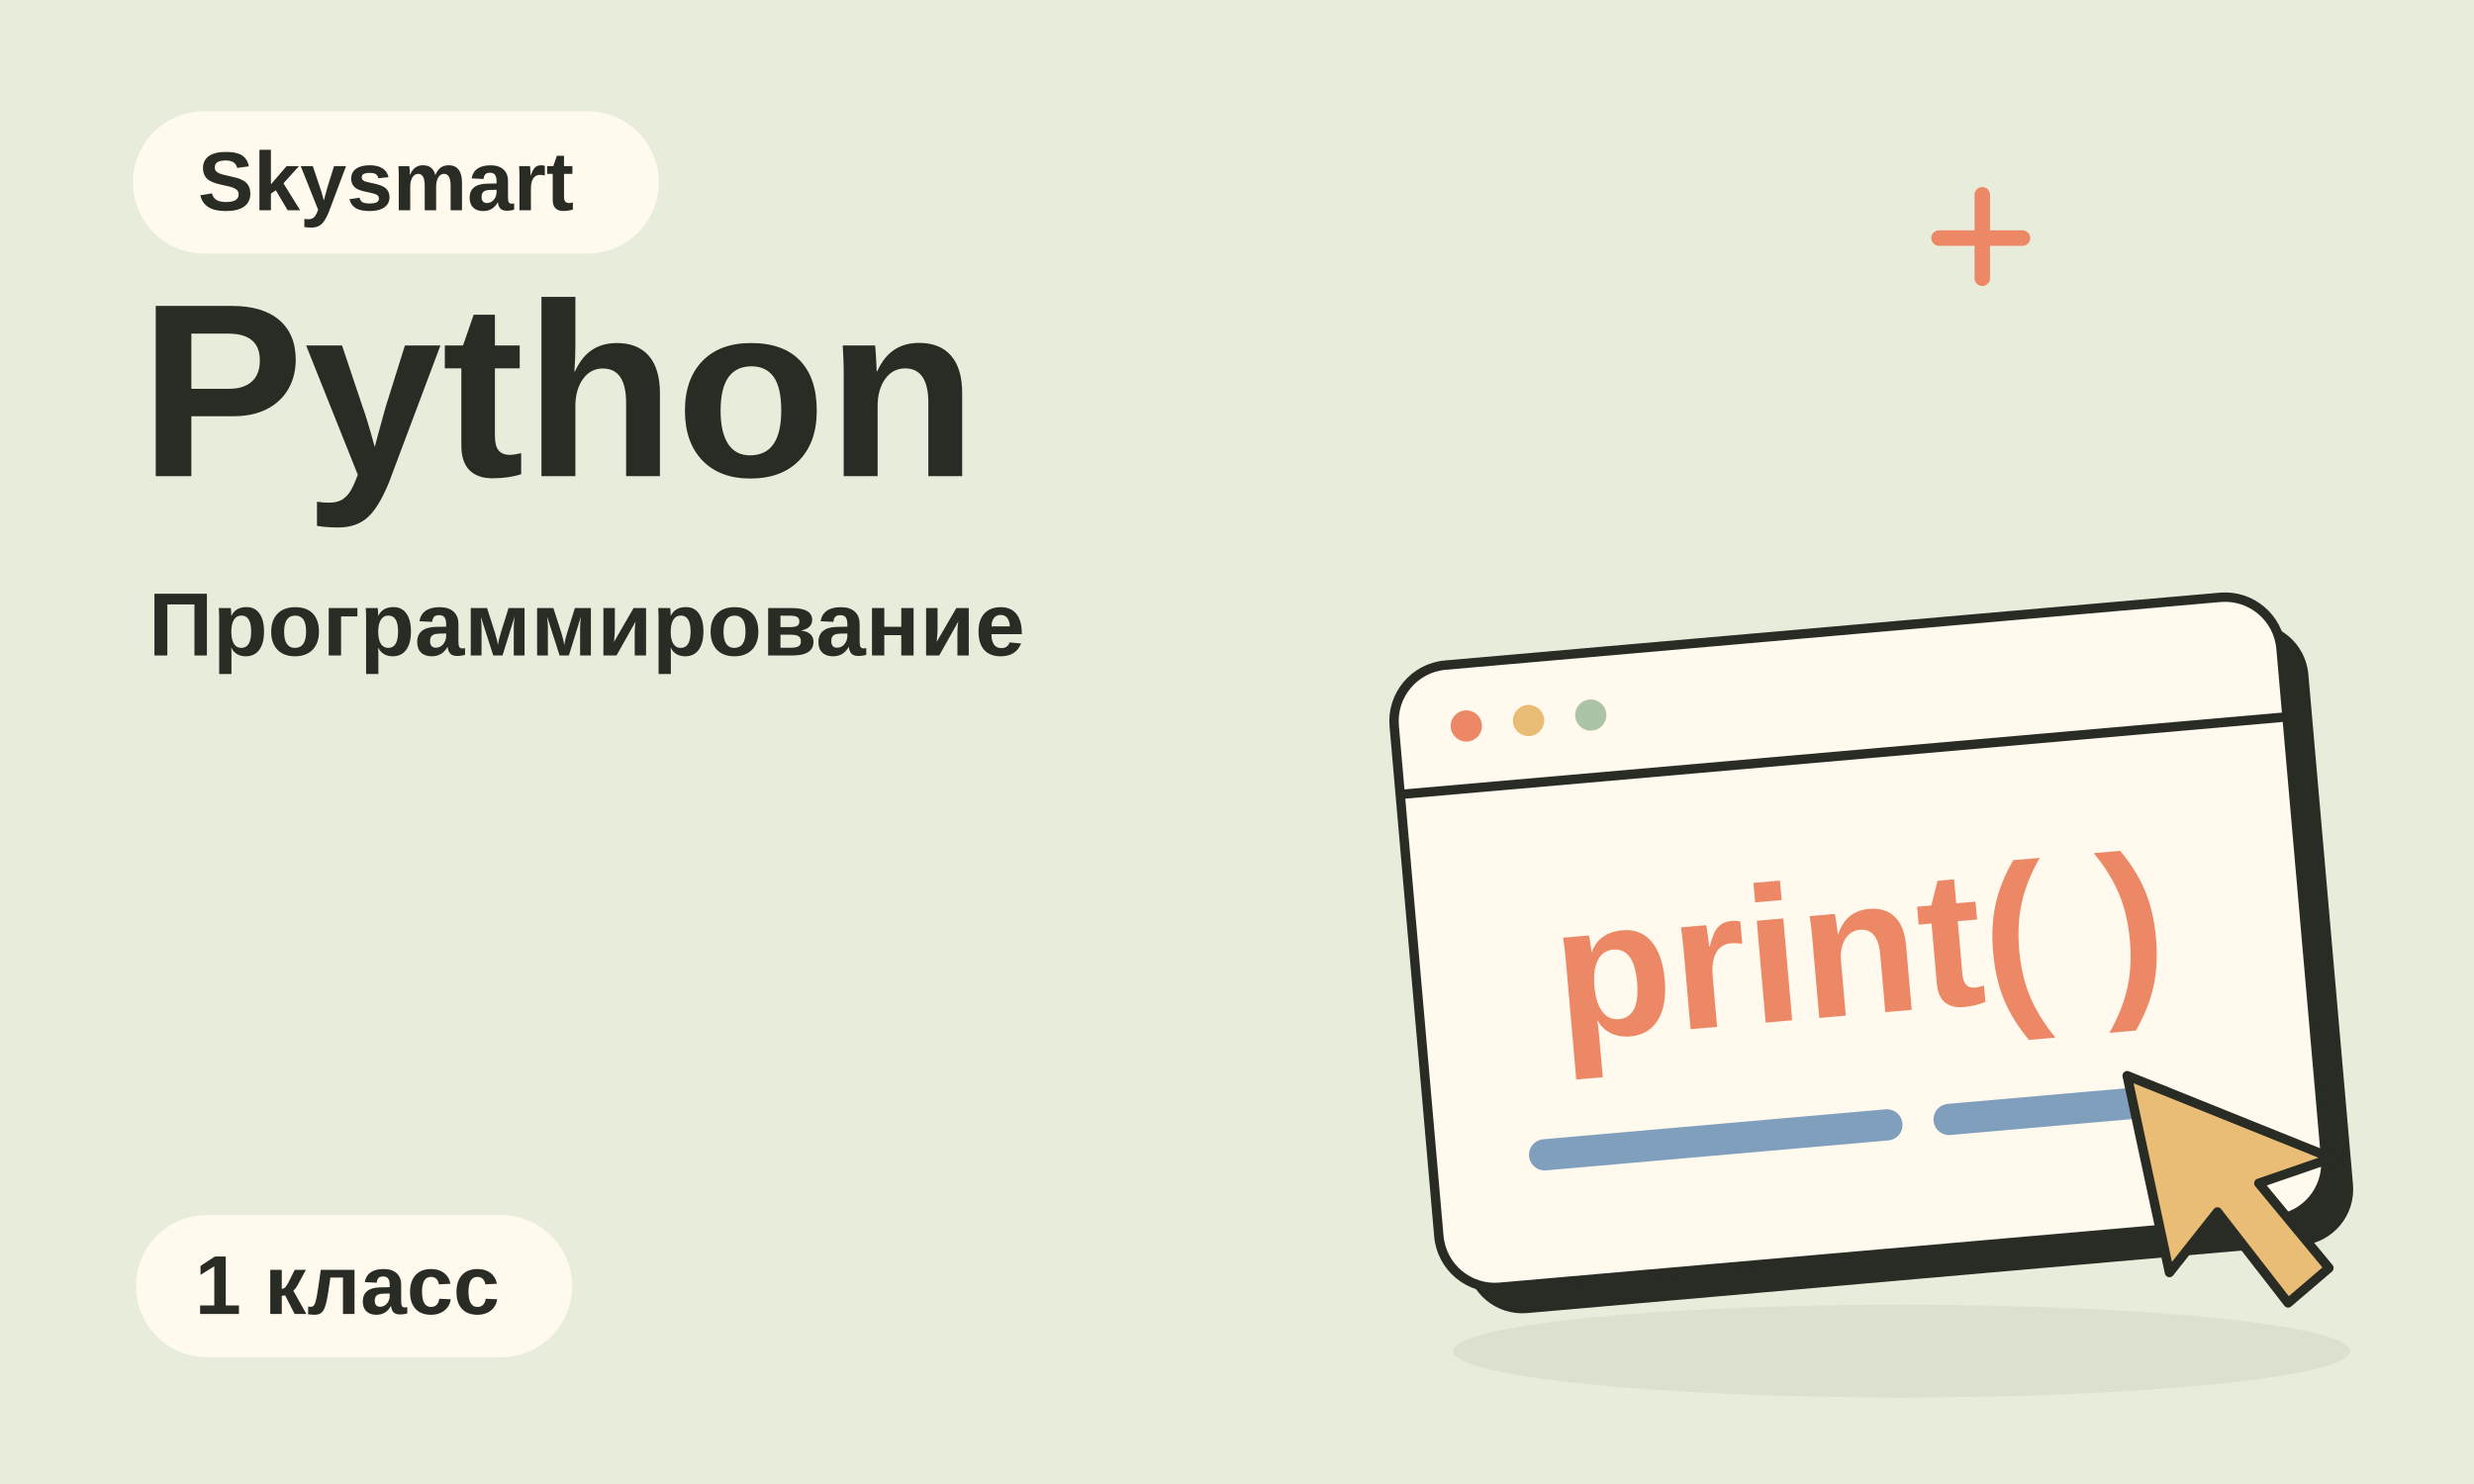
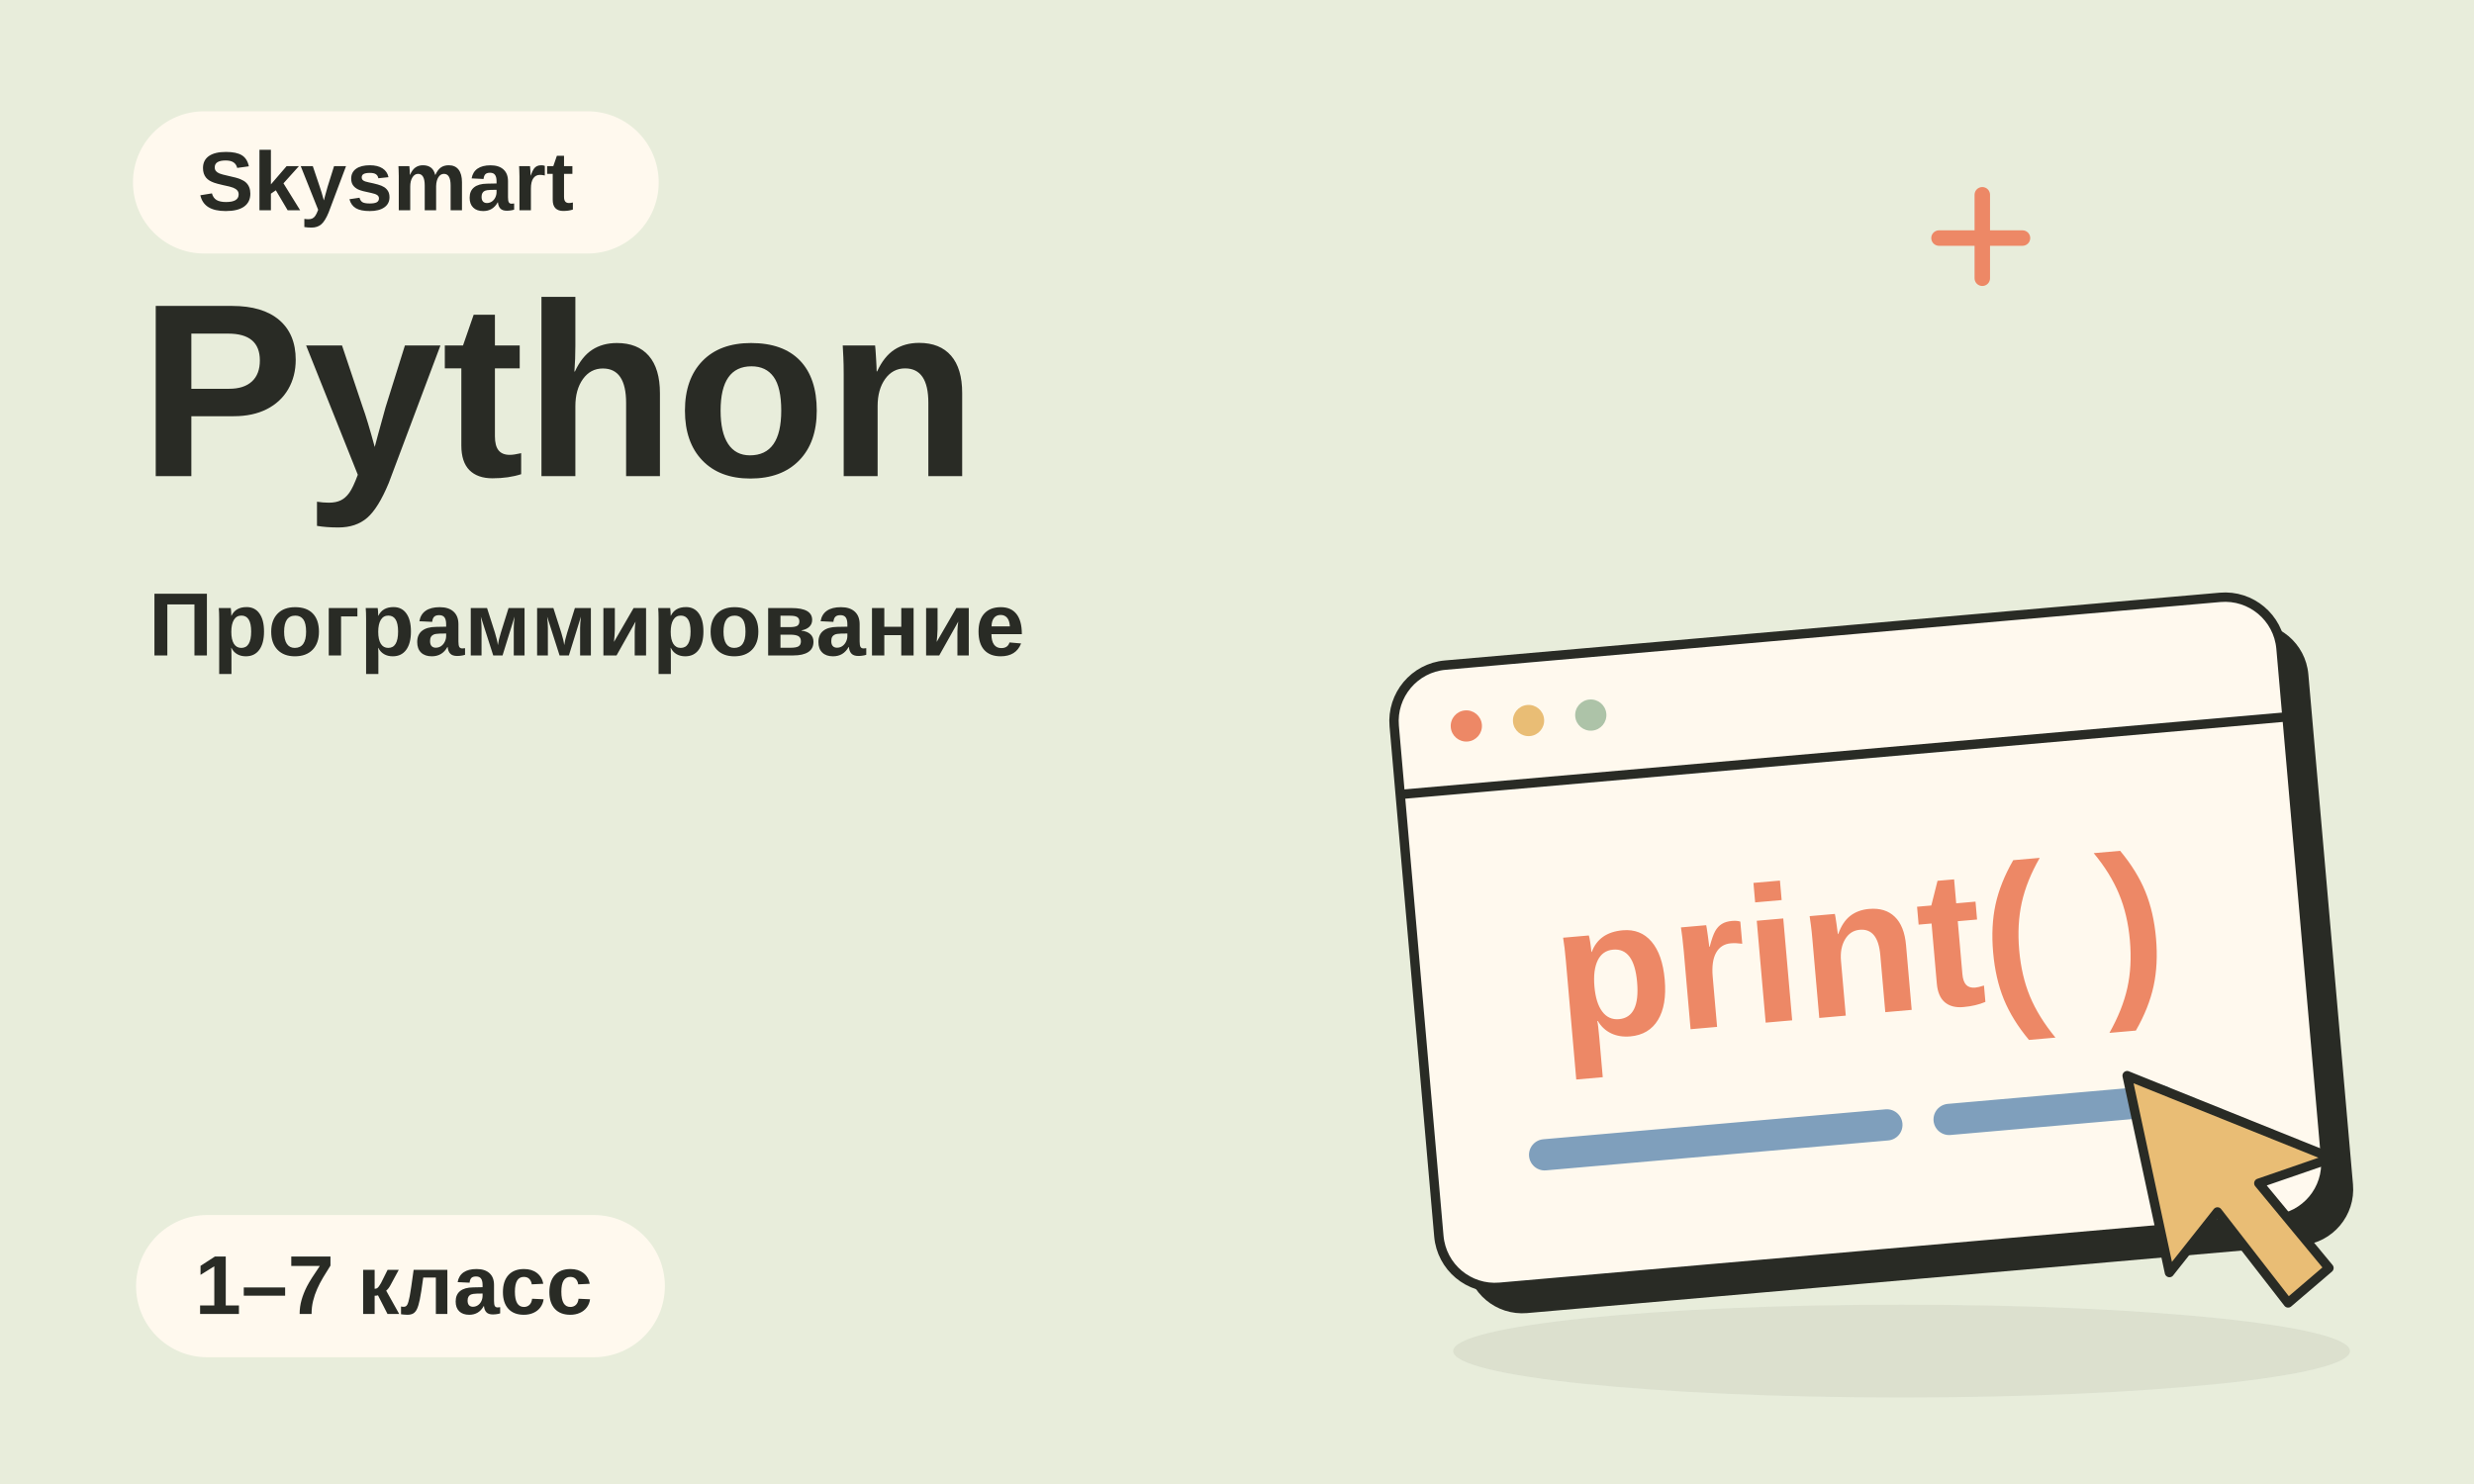
<svg xmlns="http://www.w3.org/2000/svg" width="800" height="480" viewBox="0 0 800 480" role="img" aria-labelledby="title desc">
  <g font-family="Arial, Helvetica, sans-serif">
    <rect x="0" y="0" width="800" height="480" rx="0" fill="#e8eddb" />
    <ellipse cx="614.9" cy="437" rx="145" ry="15" fill="#292b25" opacity=".07" />
    <rect x="43" y="36" width="170" height="46" rx="23" fill="#fff9ee" />
    <text x="64" y="68" font-size="27" fill="#292b25" font-weight="700" text-anchor="start">Skysmart</text>
    <path d="M641 63v27M627 77h27" fill="none" stroke="#ed8866" stroke-width="5" stroke-linecap="round" stroke-linejoin="round" />
    <text x="45" y="154" font-size="80" fill="#292b25" font-weight="800" text-anchor="start">Python</text>
    <text x="48" y="212" font-size="29" fill="#292b25" font-weight="600" text-anchor="start">Программирование</text>
    <g transform="translate(457.9 179.0) rotate(-5.0 150 130) scale(1.01)">
      <rect x="8" y="33" width="285" height="200" rx="18" fill="#292b25" />
      <rect x="0" y="24" width="285" height="200" rx="18" fill="#fff9ee" stroke="#292b25" stroke-width="3" />
      <path d="M1 64H284" fill="none" stroke="#292b25" stroke-width="3" stroke-linecap="round" stroke-linejoin="round" />
      <circle cx="23" cy="44" r="5" fill="#ed8866" />
      <circle cx="43" cy="44" r="5" fill="#e9bd75" />
      <circle cx="63" cy="44" r="5" fill="#adc3a8" />
      <text x="142" y="147" font-size="62" fill="#ed8866" font-weight="800" text-anchor="middle">print( )</text>
      <path d="M36 183h110m20 0h68" fill="none" stroke="#7f9fbc" stroke-width="10" stroke-linecap="round" stroke-linejoin="round" />
      <path d="m224 174 8 64 17-18 20 31 14-10-20-29 24-6Z" fill="#e9bd75" stroke="#292b25" stroke-width="3" stroke-linecap="round" stroke-linejoin="round" />
    </g>
-     <rect x="44" y="393" width="141" height="46" rx="23" fill="#fff9ee" />
-     <text x="63" y="425" font-size="27" fill="#292b25" font-weight="700" text-anchor="start">1 класс</text>
+     <rect x="44" y="393" width="171" height="46" rx="23" fill="#fff9ee" />
+     <text x="63" y="425" font-size="27" fill="#292b25" font-weight="700" text-anchor="start">1–7 класс</text>
  </g>
</svg>
